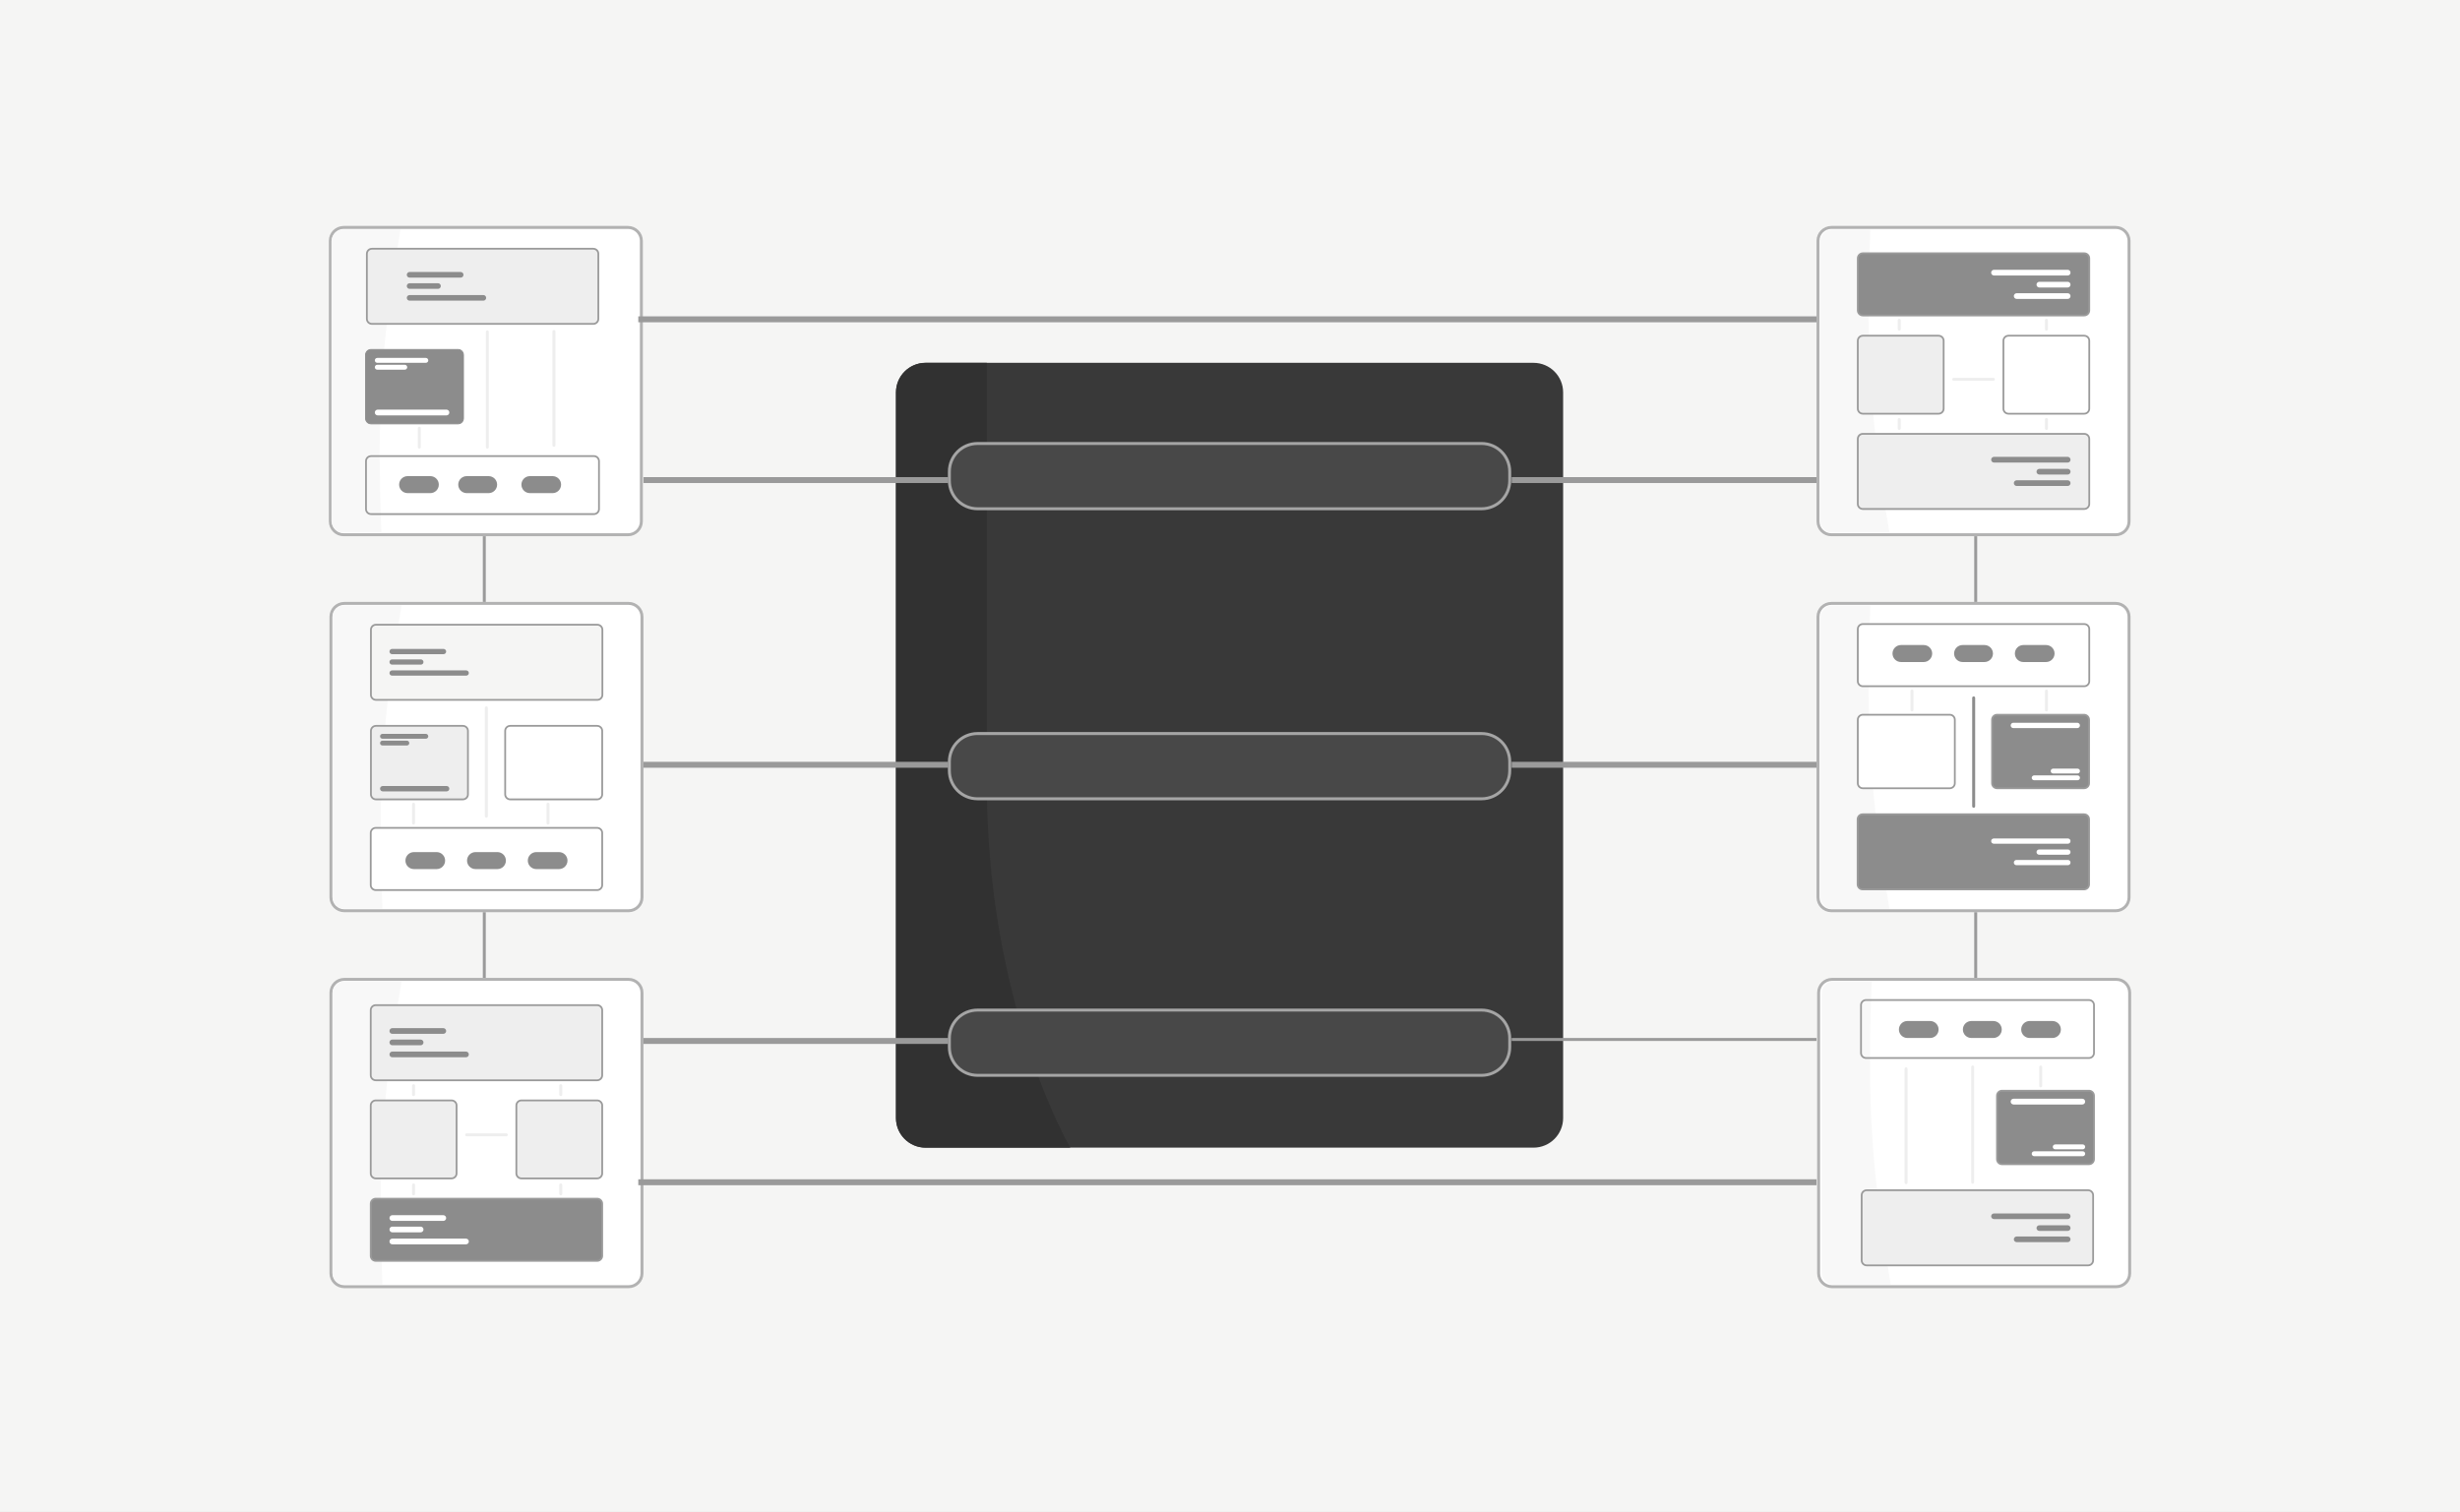
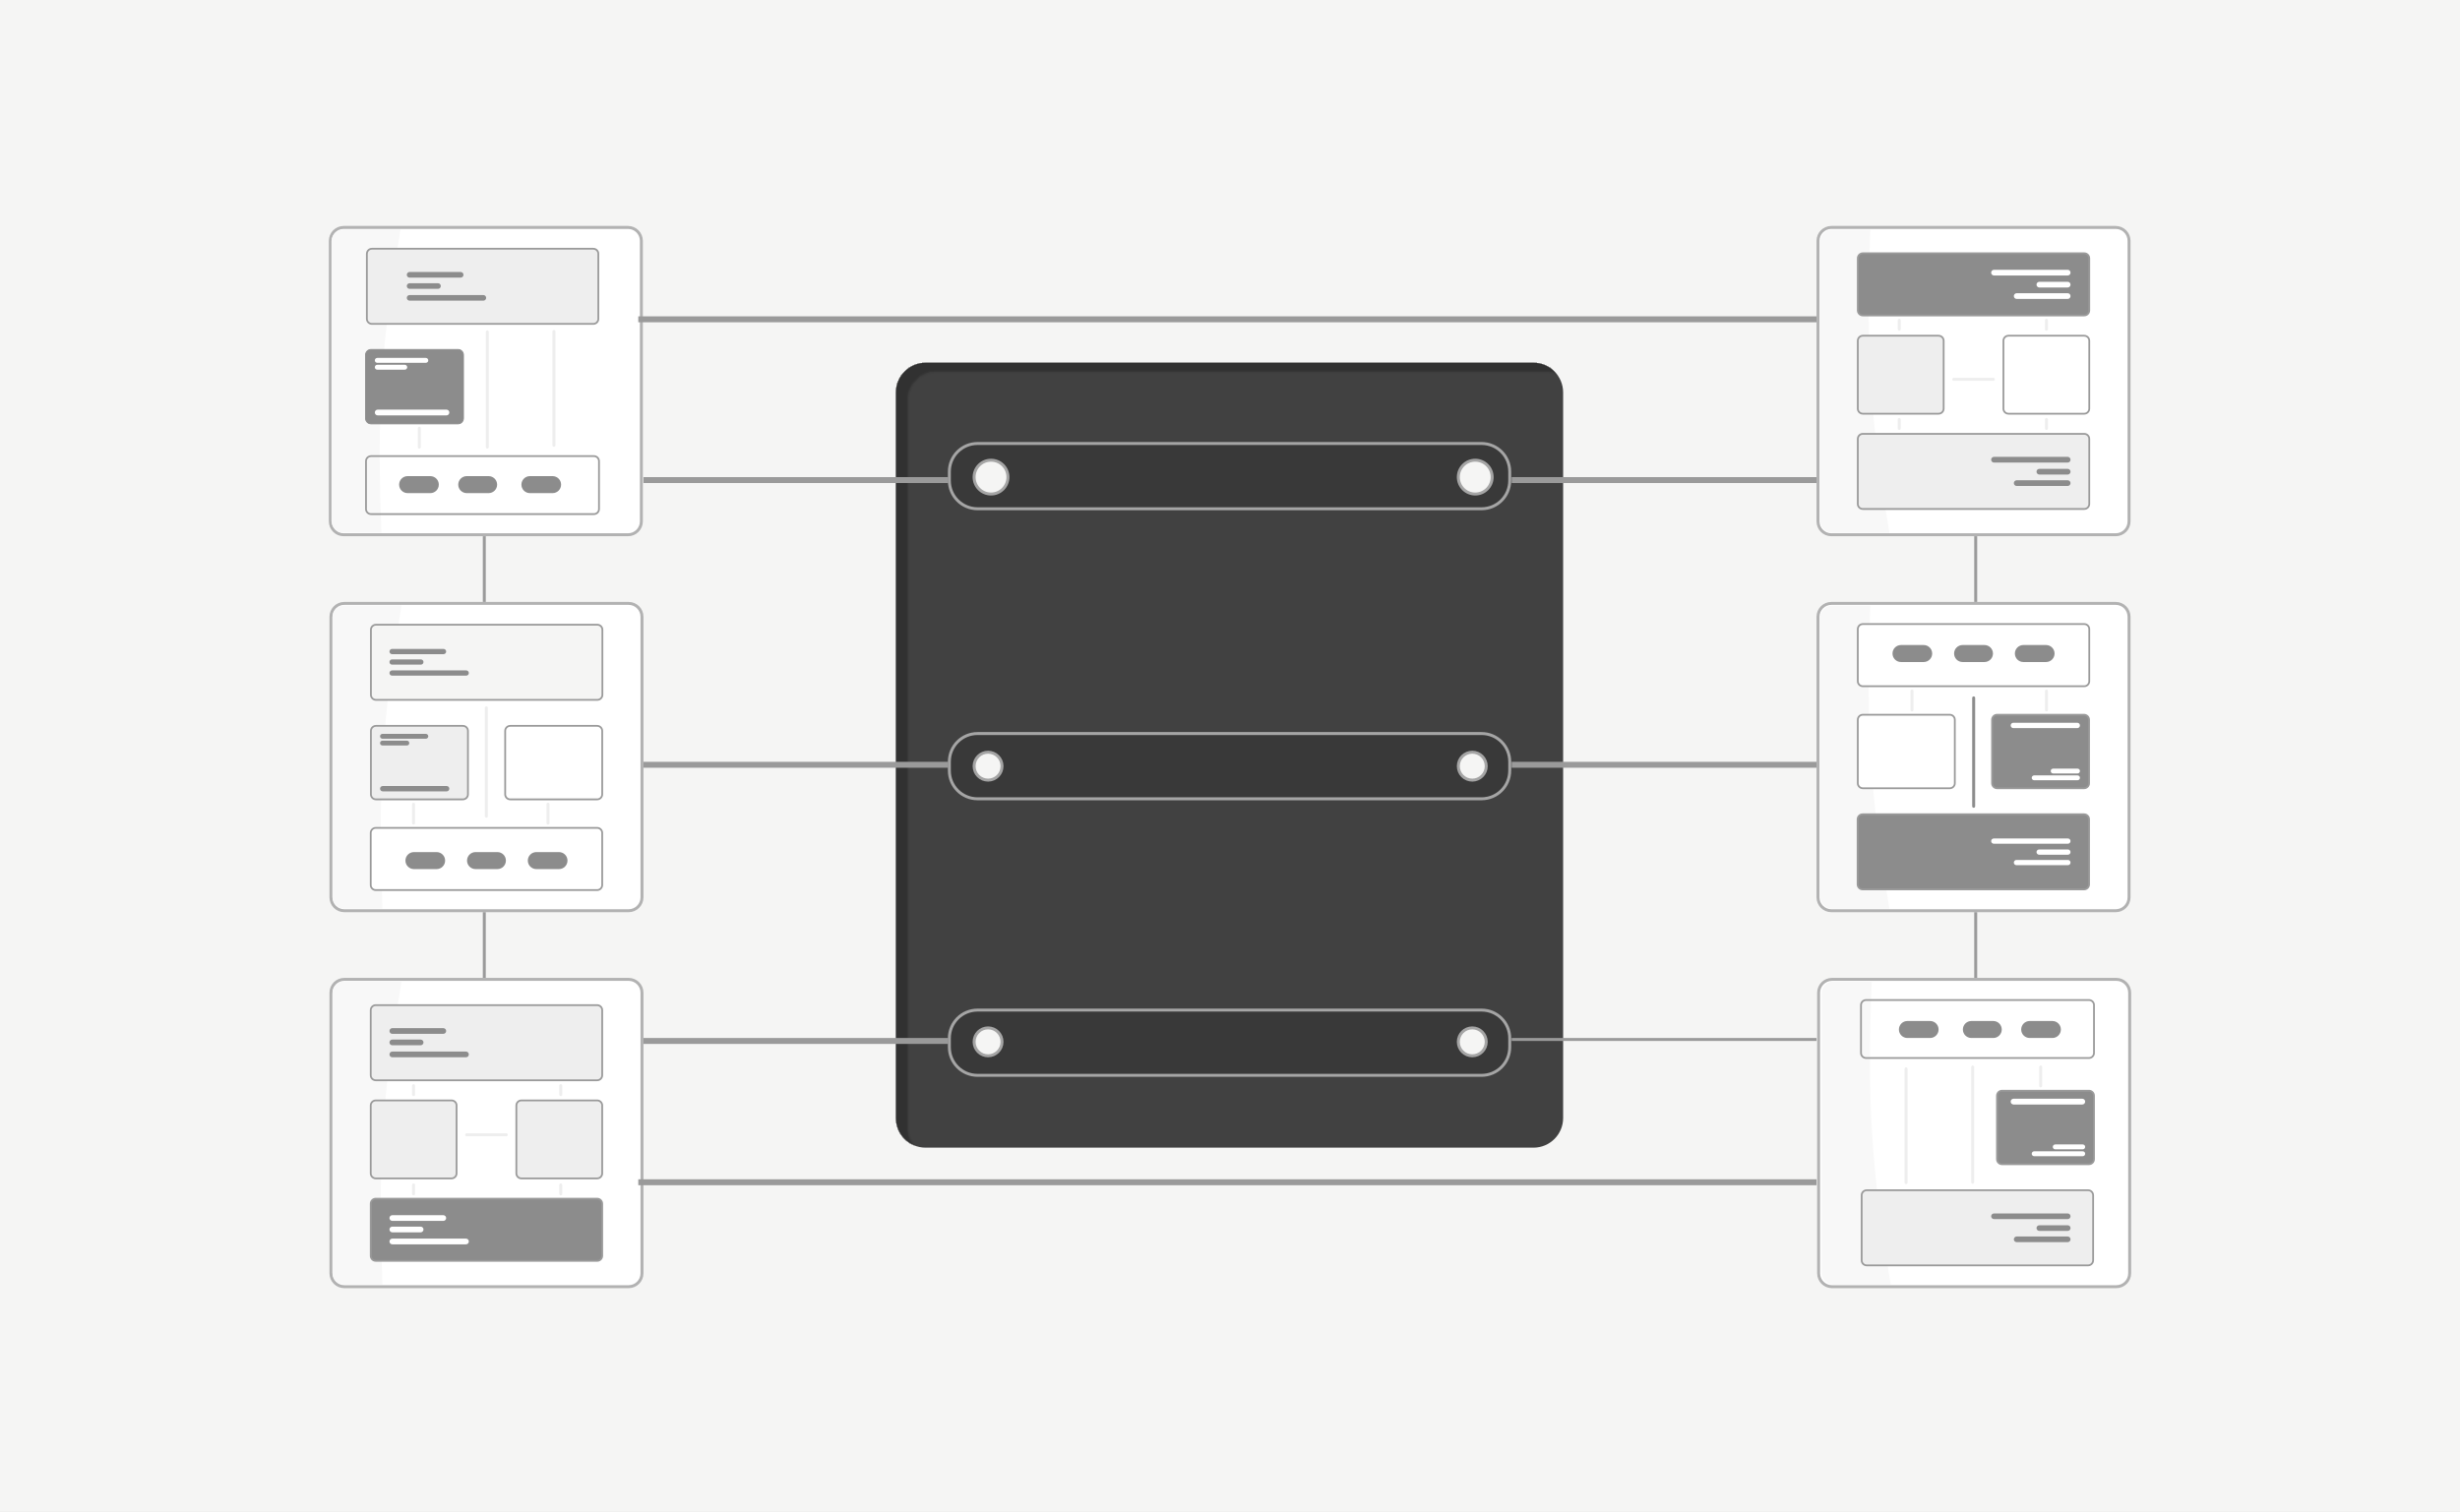
<svg xmlns="http://www.w3.org/2000/svg" width="830" height="510" viewBox="0 0 830 510" fill="none">
  <rect width="830" height="510" fill="#F5F5F4" />
  <rect x="718.547" y="434.24" width="104.942" height="103.71" rx="4.5" transform="rotate(180 718.547 434.24)" fill="white" stroke="#B2B2B2" />
  <rect x="111.453" y="76.76" width="104.942" height="103.71" rx="4.5" fill="white" stroke="#B2B2B2" />
  <rect x="706.513" y="392.914" width="32.737" height="24.813" rx="1.7" transform="rotate(180 706.513 392.914)" fill="#8C8C8C" stroke="#9A9A9A" stroke-width="0.6" />
  <rect x="703.534" y="390.208" width="18.035" height="1.655" rx="0.828" transform="rotate(180 703.534 390.208)" fill="white" />
  <rect x="703.534" y="387.891" width="10.93" height="1.655" rx="0.828" transform="rotate(180 703.534 387.891)" fill="white" />
  <rect x="703.534" y="372.759" width="25.139" height="1.952" rx="0.976" transform="rotate(180 703.534 372.759)" fill="white" />
  <line x1="688.529" y1="366.481" x2="688.529" y2="360.103" stroke="#EEEEEE" stroke-linecap="round" />
  <line x1="141.47" y1="144.518" x2="141.47" y2="150.896" stroke="#EEEEEE" stroke-linecap="round" />
  <line x1="665.576" y1="398.999" x2="665.576" y2="360.103" stroke="#EEEEEE" stroke-linecap="round" />
  <line x1="164.424" y1="112.001" x2="164.424" y2="150.896" stroke="#EEEEEE" stroke-linecap="round" />
  <line x1="643.104" y1="399.131" x2="643.104" y2="360.71" stroke="#EEEEEE" stroke-linecap="round" />
  <line x1="186.896" y1="111.869" x2="186.896" y2="150.289" stroke="#EEEEEE" stroke-linecap="round" />
-   <rect x="302.297" y="122.447" width="225.101" height="264.874" rx="10" fill="#393939" />
-   <path d="M302.297 132.447C302.297 126.924 306.774 122.447 312.297 122.447H332.936C332.936 122.447 332.936 206.981 332.936 264.021C332.936 339.411 361.119 387.321 361.119 387.321H312.297C306.774 387.321 302.297 382.844 302.297 377.321V132.447Z" fill="#313131" />
-   <rect x="320.312" y="247.562" width="189.071" height="22.021" rx="9.5" fill="#484848" stroke="#A5A5A5" />
-   <rect x="320.312" y="149.676" width="189.071" height="22.021" rx="9.5" fill="#484848" stroke="#A5A5A5" />
-   <rect x="320.312" y="340.892" width="189.071" height="22.021" rx="9.5" fill="#484848" stroke="#A5A5A5" />
+   <g filter="url(#filter0_i)">
+     <rect x="302.297" y="122.447" width="225.101" height="264.874" rx="10" fill="#414141" />
+     <rect x="320.312" y="247.562" width="189.071" height="22.021" rx="9.5" fill="#393939" stroke="#A5A5A5" />
+     <rect x="320.312" y="149.676" width="189.071" height="22.021" rx="9.5" fill="#393939" stroke="#A5A5A5" />
+     <rect x="320.312" y="340.892" width="189.071" height="22.021" rx="9.5" fill="#393939" stroke="#A5A5A5" />
+   </g>
  <path d="M637.942 433.533H618.644C616.434 433.533 614.644 431.743 614.644 429.533V335.235C614.644 333.026 616.434 331.235 618.644 331.235H631.499C629.966 371.853 631.285 394.139 637.942 433.533Z" fill="#F8F8F8" />
  <rect x="718.337" y="307.355" width="104.942" height="103.71" rx="4.5" transform="rotate(180 718.337 307.355)" fill="white" stroke="#B2B2B2" />
  <path d="M637.486 306.672H618.188C615.978 306.672 614.188 304.881 614.188 302.672V208.373C614.188 206.164 615.978 204.373 618.188 204.373H631.043C629.51 244.992 630.829 267.278 637.486 306.672Z" fill="#F8F8F8" />
  <rect x="718.337" y="180.47" width="104.942" height="103.71" rx="4.5" transform="rotate(180 718.337 180.47)" fill="white" stroke="#B2B2B2" />
  <path d="M637.486 179.787H618.188C615.978 179.787 614.188 177.996 614.188 175.787V81.489C614.188 79.28 615.978 77.489 618.188 77.489H631.043C629.51 118.107 630.829 140.393 637.486 179.787Z" fill="#F8F8F8" />
  <rect x="704.915" y="106.462" width="78.097" height="20.987" rx="1.7" transform="rotate(180 704.915 106.462)" fill="#8C8C8C" stroke="#9A9A9A" stroke-width="0.6" />
  <rect x="626.817" y="139.619" width="26.32" height="28.965" rx="1.7" transform="rotate(-90 626.817 139.619)" fill="#EEEEEE" stroke="#9A9A9A" stroke-width="0.6" />
  <rect x="675.949" y="139.619" width="26.32" height="28.965" rx="1.7" transform="rotate(-90 675.949 139.619)" fill="white" stroke="#9A9A9A" stroke-width="0.6" />
  <line x1="690.465" y1="111.106" x2="690.465" y2="108.081" stroke="#EEEEEE" stroke-linecap="round" />
  <line x1="690.465" y1="144.599" x2="690.465" y2="141.575" stroke="#EEEEEE" stroke-linecap="round" />
  <line x1="640.8" y1="144.599" x2="640.8" y2="141.575" stroke="#EEEEEE" stroke-linecap="round" />
  <line x1="640.8" y1="111.106" x2="640.8" y2="108.081" stroke="#EEEEEE" stroke-linecap="round" />
  <line x1="659.17" y1="128.015" x2="672.561" y2="128.015" stroke="#EEEEEE" stroke-linecap="round" />
  <rect x="704.914" y="171.776" width="78.097" height="25.359" rx="1.7" transform="rotate(180 704.914 171.776)" fill="#EEEEEE" stroke="#9A9A9A" stroke-width="0.6" />
  <rect x="698.593" y="100.886" width="19.128" height="1.928" rx="0.964" transform="rotate(180 698.593 100.886)" fill="white" />
  <rect x="698.593" y="164.014" width="19.128" height="1.928" rx="0.964" transform="rotate(180 698.593 164.014)" fill="#8C8C8C" />
  <rect x="698.593" y="97.029" width="11.477" height="1.928" rx="0.964" transform="rotate(180 698.593 97.0288)" fill="white" />
  <rect x="698.593" y="160.157" width="11.477" height="1.928" rx="0.964" transform="rotate(180 698.593 160.157)" fill="#8C8C8C" />
  <rect x="698.593" y="92.979" width="26.779" height="1.928" rx="0.964" transform="rotate(180 698.593 92.9794)" fill="white" />
  <rect x="698.593" y="156.108" width="26.779" height="1.928" rx="0.964" transform="rotate(180 698.593 156.108)" fill="#8C8C8C" />
  <path d="M135.131 77.466H115.833C113.624 77.466 111.833 79.257 111.833 81.466L111.833 175.765C111.833 177.974 113.624 179.765 115.833 179.765H128.689C127.155 139.146 128.474 116.861 135.131 77.466Z" fill="#F8F8F8" />
  <rect x="111.663" y="203.645" width="104.942" height="103.71" rx="4.5" fill="white" stroke="#B2B2B2" />
  <path d="M135.482 204.328H116.184C113.975 204.328 112.184 206.119 112.184 208.328L112.184 302.626C112.184 304.835 113.975 306.626 116.184 306.626H129.04C127.507 266.008 128.826 243.722 135.482 204.328Z" fill="#F8F8F8" />
  <rect x="111.663" y="330.529" width="104.942" height="103.71" rx="4.5" fill="white" stroke="#B2B2B2" />
  <path d="M135.482 331.212H116.184C113.975 331.212 112.184 333.003 112.184 335.212L112.184 429.511C112.184 431.72 113.975 433.511 116.184 433.511H129.04C127.507 392.892 128.826 370.606 135.482 331.212Z" fill="#F8F8F8" />
  <rect x="125.085" y="404.538" width="78.097" height="20.987" rx="1.7" fill="#8C8C8C" stroke="#9A9A9A" stroke-width="0.6" />
  <rect x="203.183" y="371.38" width="26.32" height="28.965" rx="1.7" transform="rotate(90 203.183 371.38)" fill="#EEEEEE" stroke="#9A9A9A" stroke-width="0.6" />
  <rect x="154.051" y="371.38" width="26.32" height="28.965" rx="1.7" transform="rotate(90 154.051 371.38)" fill="#EEEEEE" stroke="#9A9A9A" stroke-width="0.6" />
  <line x1="139.535" y1="399.893" x2="139.535" y2="402.918" stroke="#EEEEEE" stroke-linecap="round" />
  <line x1="139.535" y1="366.4" x2="139.535" y2="369.425" stroke="#EEEEEE" stroke-linecap="round" />
  <line x1="189.2" y1="366.4" x2="189.2" y2="369.425" stroke="#EEEEEE" stroke-linecap="round" />
  <line x1="189.2" y1="399.893" x2="189.2" y2="402.918" stroke="#EEEEEE" stroke-linecap="round" />
  <line x1="170.829" y1="382.985" x2="157.439" y2="382.985" stroke="#EEEEEE" stroke-linecap="round" />
  <rect x="125.086" y="339.223" width="78.097" height="25.359" rx="1.7" fill="#EEEEEE" stroke="#9A9A9A" stroke-width="0.6" />
  <rect x="131.406" y="410.114" width="19.128" height="1.928" rx="0.964" fill="white" />
  <rect x="131.406" y="346.986" width="19.128" height="1.928" rx="0.964" fill="#8C8C8C" />
  <rect x="131.406" y="413.971" width="11.477" height="1.928" rx="0.964" fill="white" />
  <rect x="131.406" y="350.843" width="11.477" height="1.928" rx="0.964" fill="#8C8C8C" />
  <rect x="131.406" y="418.02" width="26.779" height="1.928" rx="0.964" fill="white" />
  <rect x="131.406" y="354.892" width="26.779" height="1.928" rx="0.964" fill="#8C8C8C" />
  <rect x="704.914" y="231.599" width="78.097" height="20.987" rx="1.7" transform="rotate(-180 704.914 231.599)" fill="white" stroke="#9A9A9A" stroke-width="0.6" />
  <rect x="693.205" y="223.428" width="13.389" height="5.738" rx="2.869" transform="rotate(-180 693.205 223.428)" fill="#8C8C8C" />
  <rect x="672.424" y="223.428" width="13.116" height="5.738" rx="2.869" transform="rotate(-180 672.424 223.428)" fill="#8C8C8C" />
  <rect x="651.916" y="223.428" width="13.389" height="5.738" rx="2.869" transform="rotate(-180 651.916 223.428)" fill="#8C8C8C" />
  <rect x="704.851" y="266.029" width="32.737" height="24.813" rx="1.7" transform="rotate(-180 704.851 266.029)" fill="#8C8C8C" stroke="#9A9A9A" stroke-width="0.6" />
  <rect x="659.554" y="266.029" width="32.737" height="24.813" rx="1.7" transform="rotate(-180 659.554 266.029)" fill="white" stroke="#9A9A9A" stroke-width="0.6" />
  <rect x="701.771" y="263.323" width="16.271" height="1.634" rx="0.817" transform="rotate(-180 701.771 263.323)" fill="white" />
  <rect x="701.771" y="261.036" width="9.861" height="1.634" rx="0.817" transform="rotate(-180 701.771 261.036)" fill="white" />
  <rect x="701.771" y="245.728" width="23.375" height="1.805" rx="0.903" transform="rotate(-180 701.771 245.728)" fill="white" />
  <line x1="690.465" y1="239.597" x2="690.465" y2="233.219" stroke="#EEEEEE" stroke-linecap="round" />
  <line x1="665.913" y1="272.114" x2="665.913" y2="235.526" stroke="#8C8C8C" stroke-linecap="round" />
  <line x1="645.104" y1="239.597" x2="645.104" y2="233.219" stroke="#EEEEEE" stroke-linecap="round" />
  <rect x="704.852" y="300.164" width="78.097" height="25.359" rx="1.7" transform="rotate(-180 704.852 300.164)" fill="#8C8C8C" stroke="#9A9A9A" stroke-width="0.6" />
  <rect x="698.593" y="291.991" width="19.128" height="1.767" rx="0.884" transform="rotate(-180 698.593 291.991)" fill="white" />
  <rect x="698.593" y="288.456" width="11.477" height="1.767" rx="0.884" transform="rotate(-180 698.593 288.456)" fill="white" />
  <rect x="698.593" y="284.745" width="26.779" height="1.767" rx="0.884" transform="rotate(-180 698.593 284.745)" fill="white" />
  <rect x="125.085" y="279.4" width="78.097" height="20.987" rx="1.7" fill="white" stroke="#9A9A9A" stroke-width="0.6" />
  <rect x="136.795" y="287.571" width="13.389" height="5.738" rx="2.869" fill="#8C8C8C" />
  <rect x="157.576" y="287.571" width="13.116" height="5.738" rx="2.869" fill="#8C8C8C" />
  <rect x="178.083" y="287.571" width="13.389" height="5.738" rx="2.869" fill="#8C8C8C" />
  <rect x="125.148" y="244.97" width="32.737" height="24.813" rx="1.7" fill="#EEEEEE" stroke="#9A9A9A" stroke-width="0.6" />
  <rect x="170.446" y="244.97" width="32.737" height="24.813" rx="1.7" fill="white" stroke="#9A9A9A" stroke-width="0.6" />
  <rect x="128.229" y="247.676" width="16.271" height="1.634" rx="0.817" fill="#8C8C8C" />
  <rect x="128.229" y="249.964" width="9.861" height="1.634" rx="0.817" fill="#8C8C8C" />
  <rect x="128.229" y="265.272" width="23.375" height="1.805" rx="0.903" fill="#8C8C8C" />
  <line x1="139.535" y1="271.403" x2="139.535" y2="277.78" stroke="#EEEEEE" stroke-linecap="round" />
  <line x1="164.086" y1="238.885" x2="164.086" y2="275.473" stroke="#EEEEEE" stroke-linecap="round" />
  <line x1="184.895" y1="271.403" x2="184.895" y2="277.78" stroke="#EEEEEE" stroke-linecap="round" />
  <rect x="125.148" y="210.836" width="78.097" height="25.359" rx="1.7" fill="#F5F5F4" stroke="#9A9A9A" stroke-width="0.6" />
  <rect x="131.406" y="219.008" width="19.128" height="1.767" rx="0.884" fill="#8C8C8C" />
  <rect x="131.406" y="222.543" width="11.477" height="1.767" rx="0.884" fill="#8C8C8C" />
  <rect x="131.406" y="226.255" width="26.779" height="1.767" rx="0.884" fill="#8C8C8C" />
  <line x1="666.598" y1="330.029" x2="666.598" y2="307.855" stroke="#9A9A9A" />
  <line x1="163.402" y1="180.97" x2="163.402" y2="203.144" stroke="#9A9A9A" />
  <line x1="666.598" y1="203.145" x2="666.598" y2="180.971" stroke="#9A9A9A" />
  <line x1="163.402" y1="307.855" x2="163.402" y2="330.029" stroke="#9A9A9A" />
  <rect x="706.218" y="427.048" width="78.097" height="25.359" rx="1.7" transform="rotate(180 706.218 427.048)" fill="#EEEEEE" stroke="#9A9A9A" stroke-width="0.6" />
  <rect x="123.782" y="83.951" width="78.097" height="25.359" rx="1.7" fill="#EEEEEE" stroke="#9A9A9A" stroke-width="0.6" />
  <rect x="698.594" y="419.207" width="19.128" height="1.898" rx="0.949" transform="rotate(180 698.594 419.207)" fill="#8C8C8C" />
  <rect x="137.25" y="91.792" width="19.128" height="1.898" rx="0.949" fill="#8C8C8C" />
  <rect x="698.594" y="415.412" width="11.477" height="1.898" rx="0.949" transform="rotate(180 698.594 415.412)" fill="#8C8C8C" />
  <rect x="137.25" y="95.587" width="11.477" height="1.898" rx="0.949" fill="#8C8C8C" />
  <rect x="698.594" y="411.427" width="26.779" height="1.898" rx="0.949" transform="rotate(180 698.594 411.427)" fill="#8C8C8C" />
  <rect x="137.25" y="99.572" width="26.779" height="1.898" rx="0.949" fill="#8C8C8C" />
  <rect x="706.513" y="357.066" width="78.612" height="19.569" rx="1.7" transform="rotate(180 706.513 357.066)" stroke="#9A9A9A" stroke-width="0.6" />
  <rect x="123.486" y="153.934" width="78.612" height="19.569" rx="1.7" stroke="#9A9A9A" stroke-width="0.6" />
  <rect x="695.337" y="350.313" width="13.389" height="5.738" rx="2.869" transform="rotate(180 695.337 350.313)" fill="#8C8C8C" />
  <rect x="134.663" y="160.687" width="13.389" height="5.738" rx="2.869" fill="#8C8C8C" />
  <rect x="675.389" y="350.313" width="13.116" height="5.738" rx="2.869" transform="rotate(180 675.389 350.313)" fill="#8C8C8C" />
  <rect x="154.61" y="160.687" width="13.116" height="5.738" rx="2.869" fill="#8C8C8C" />
  <rect x="654.076" y="350.313" width="13.389" height="5.738" rx="2.869" transform="rotate(180 654.076 350.313)" fill="#8C8C8C" />
  <rect x="175.924" y="160.687" width="13.389" height="5.738" rx="2.869" fill="#8C8C8C" />
  <line x1="319.964" y1="162.019" x2="217.105" y2="162.019" stroke="#9A9A9A" stroke-width="2" />
  <line x1="612.895" y1="107.762" x2="215.356" y2="107.762" stroke="#9A9A9A" stroke-width="2" />
  <line x1="612.895" y1="399" x2="215.356" y2="399" stroke="#9A9A9A" stroke-width="2" />
  <line x1="612.895" y1="162.019" x2="510.035" y2="162.019" stroke="#9A9A9A" stroke-width="2" />
  <line x1="319.964" y1="258.106" x2="217.105" y2="258.106" stroke="#9A9A9A" stroke-width="2" />
  <line x1="612.895" y1="258.106" x2="510.035" y2="258.106" stroke="#9A9A9A" stroke-width="2" />
  <line x1="319.964" y1="351.313" x2="217.105" y2="351.313" stroke="#9A9A9A" stroke-width="2" />
  <line x1="612.895" y1="350.813" x2="510.035" y2="350.813" stroke="#9A9A9A" />
  <rect x="123.336" y="117.936" width="33.037" height="25.113" rx="1.85" fill="#8C8C8C" stroke="#8C8C8C" stroke-width="0.3" />
  <rect x="126.465" y="120.792" width="18.035" height="1.655" rx="0.828" fill="white" />
  <rect x="126.465" y="123.109" width="10.93" height="1.655" rx="0.828" fill="white" />
  <rect x="126.465" y="138.24" width="25.139" height="1.952" rx="0.976" fill="white" />
+   <circle cx="334.372" cy="161.019" r="5.709" fill="#F5F5F4" stroke="#A5A5A5" />
+   <circle cx="497.742" cy="161.019" r="5.709" fill="#F5F5F4" stroke="#A5A5A5" />
+   <circle cx="333.373" cy="258.572" r="4.71" fill="#F5F5F4" stroke="#A5A5A5" />
+   <circle cx="333.373" cy="351.61" r="4.71" fill="#F5F5F4" stroke="#A5A5A5" />
+   <circle cx="496.743" cy="258.572" r="4.71" fill="#F5F5F4" stroke="#A5A5A5" />
+   <circle cx="496.743" cy="351.61" r="4.71" fill="#F5F5F4" stroke="#A5A5A5" />
+   <defs>
+     <filter id="filter0_i" x="302.297" y="122.447" width="226.101" height="265.874" filterUnits="userSpaceOnUse" color-interpolation-filters="sRGB">
+       <feFlood flood-opacity="0" result="BackgroundImageFix" />
+       <feBlend mode="normal" in="SourceGraphic" in2="BackgroundImageFix" result="shape" />
+       <feColorMatrix in="SourceAlpha" type="matrix" values="0 0 0 0 0 0 0 0 0 0 0 0 0 0 0 0 0 0 127 0" result="hardAlpha" />
+       <feOffset dx="4" dy="3" />
+       <feGaussianBlur stdDeviation="0.5" />
+       <feComposite in2="hardAlpha" operator="arithmetic" k2="-1" k3="1" />
+       <feColorMatrix type="matrix" values="0 0 0 0 0 0 0 0 0 0 0 0 0 0 0 0 0 0 0.25 0" />
+       <feBlend mode="normal" in2="shape" result="effect1_innerShadow" />
+     </filter>
+   </defs>
</svg>
